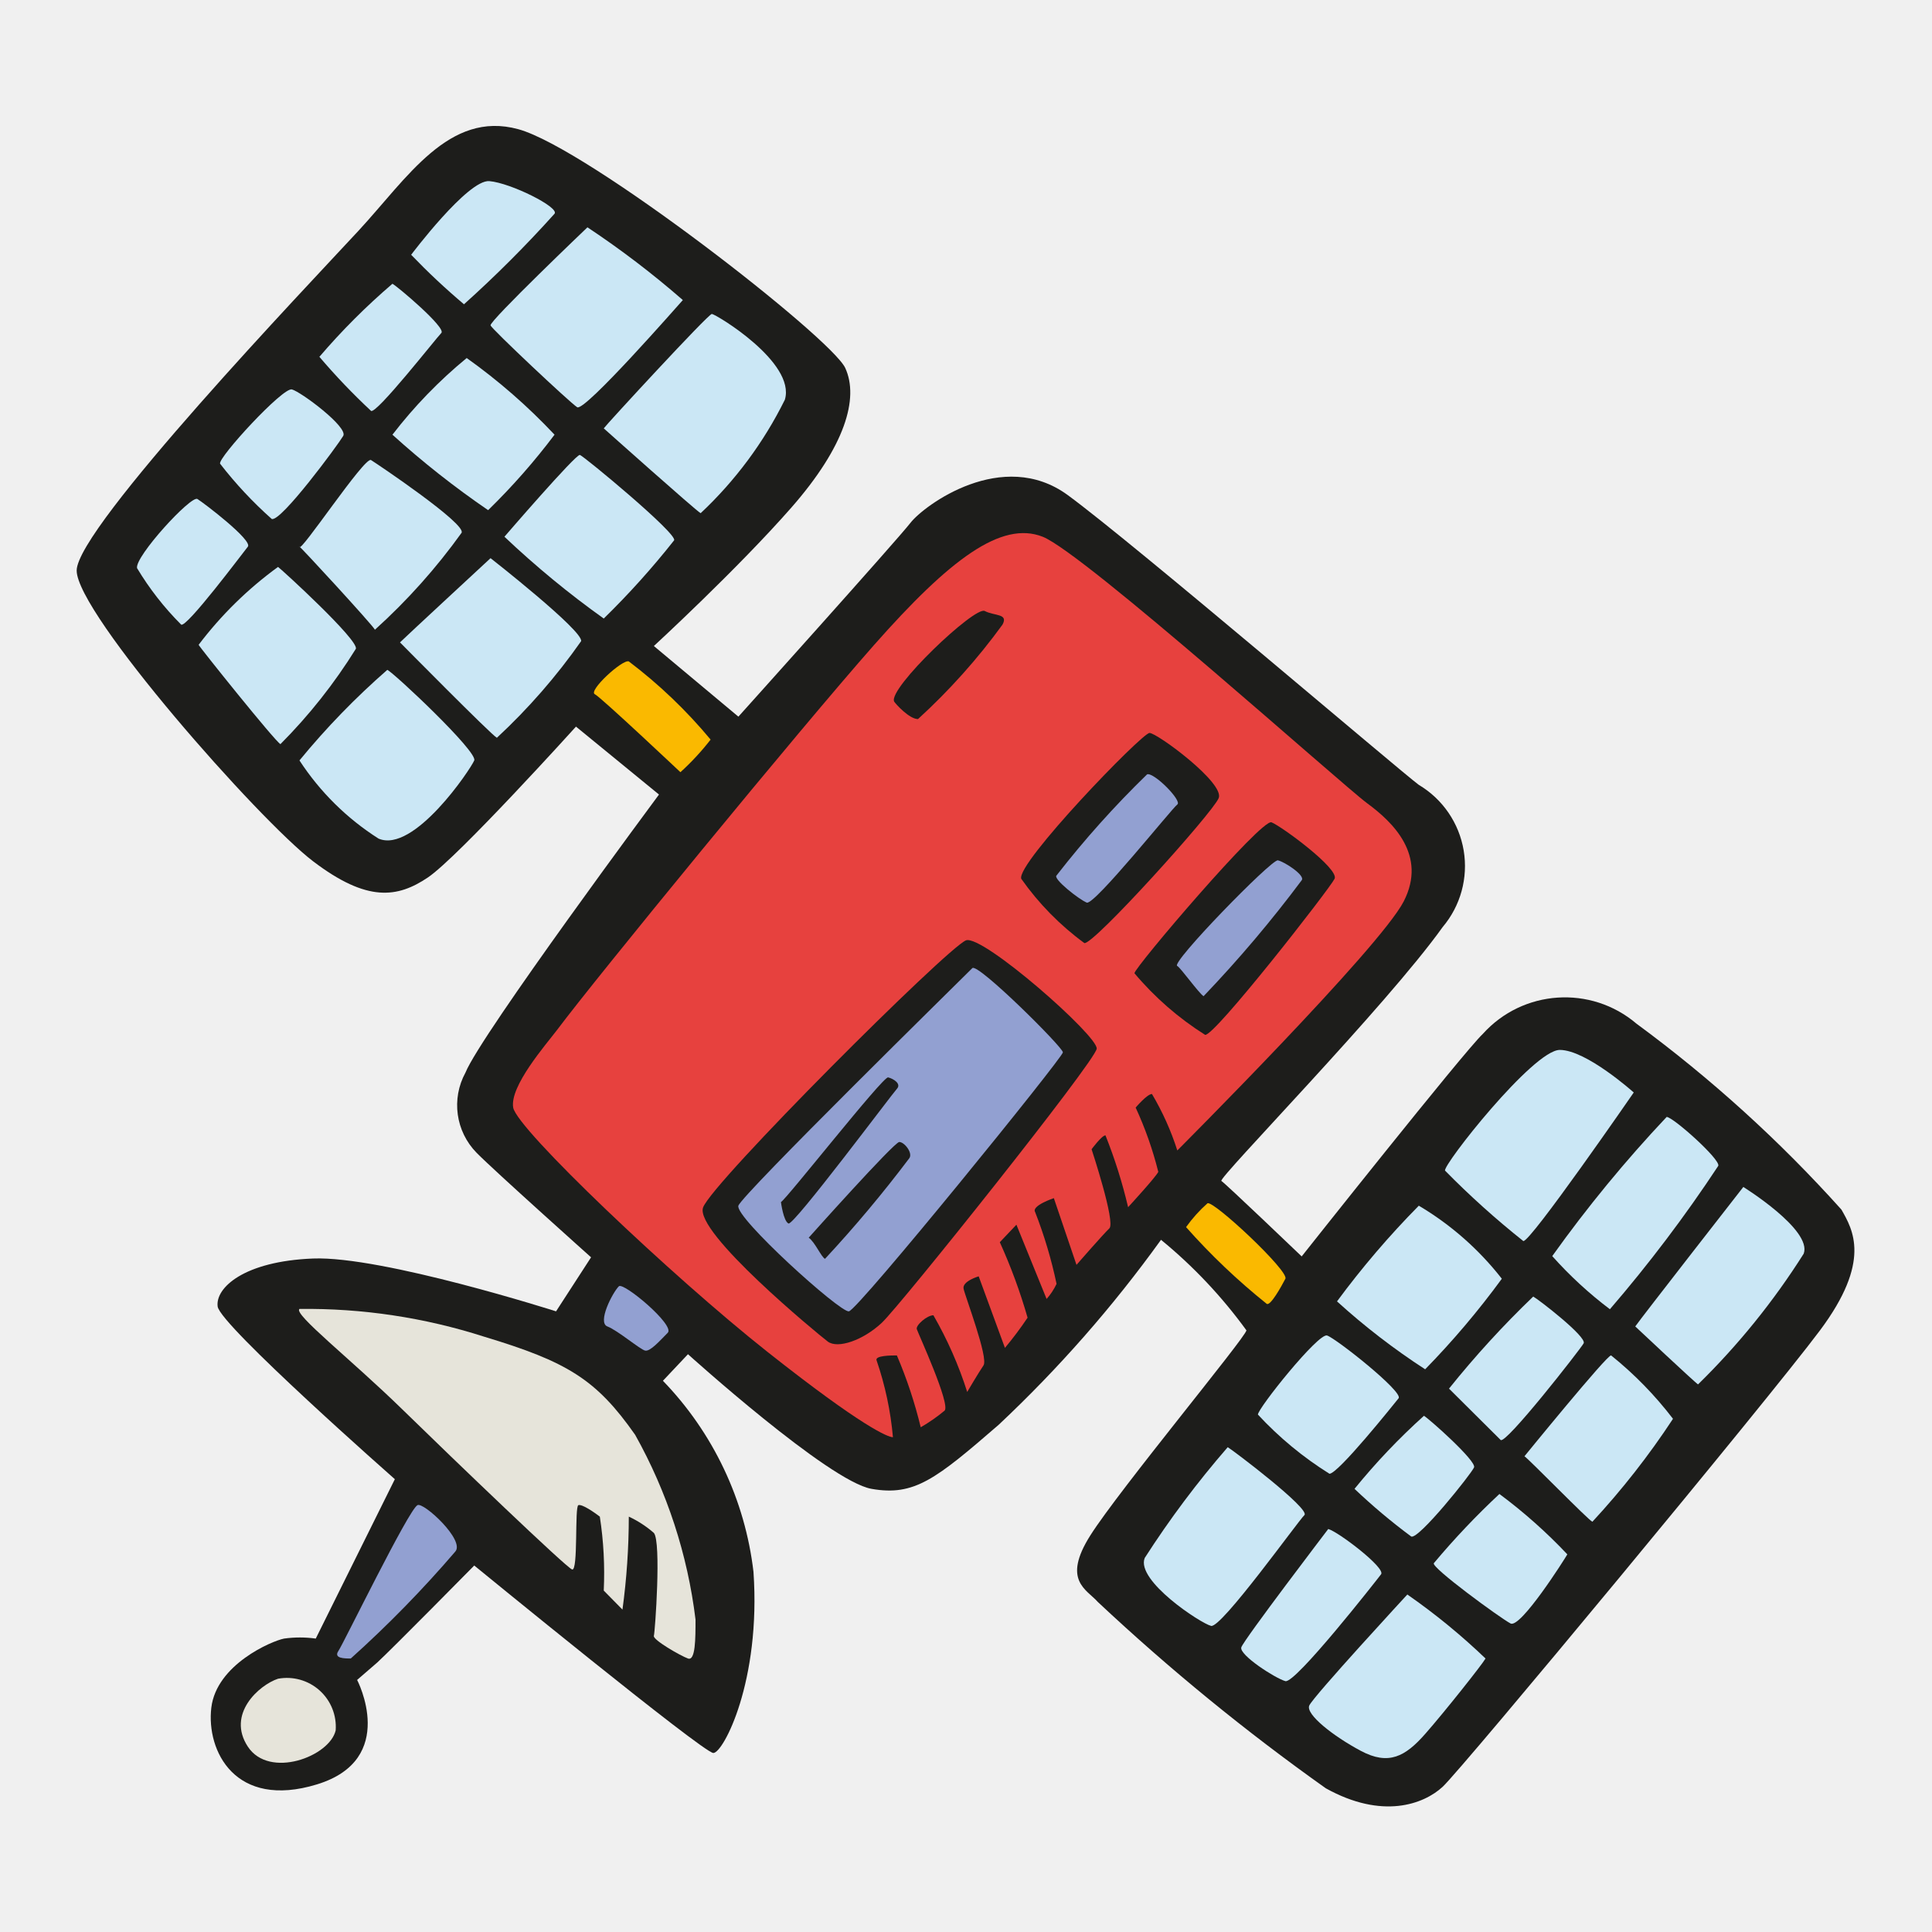
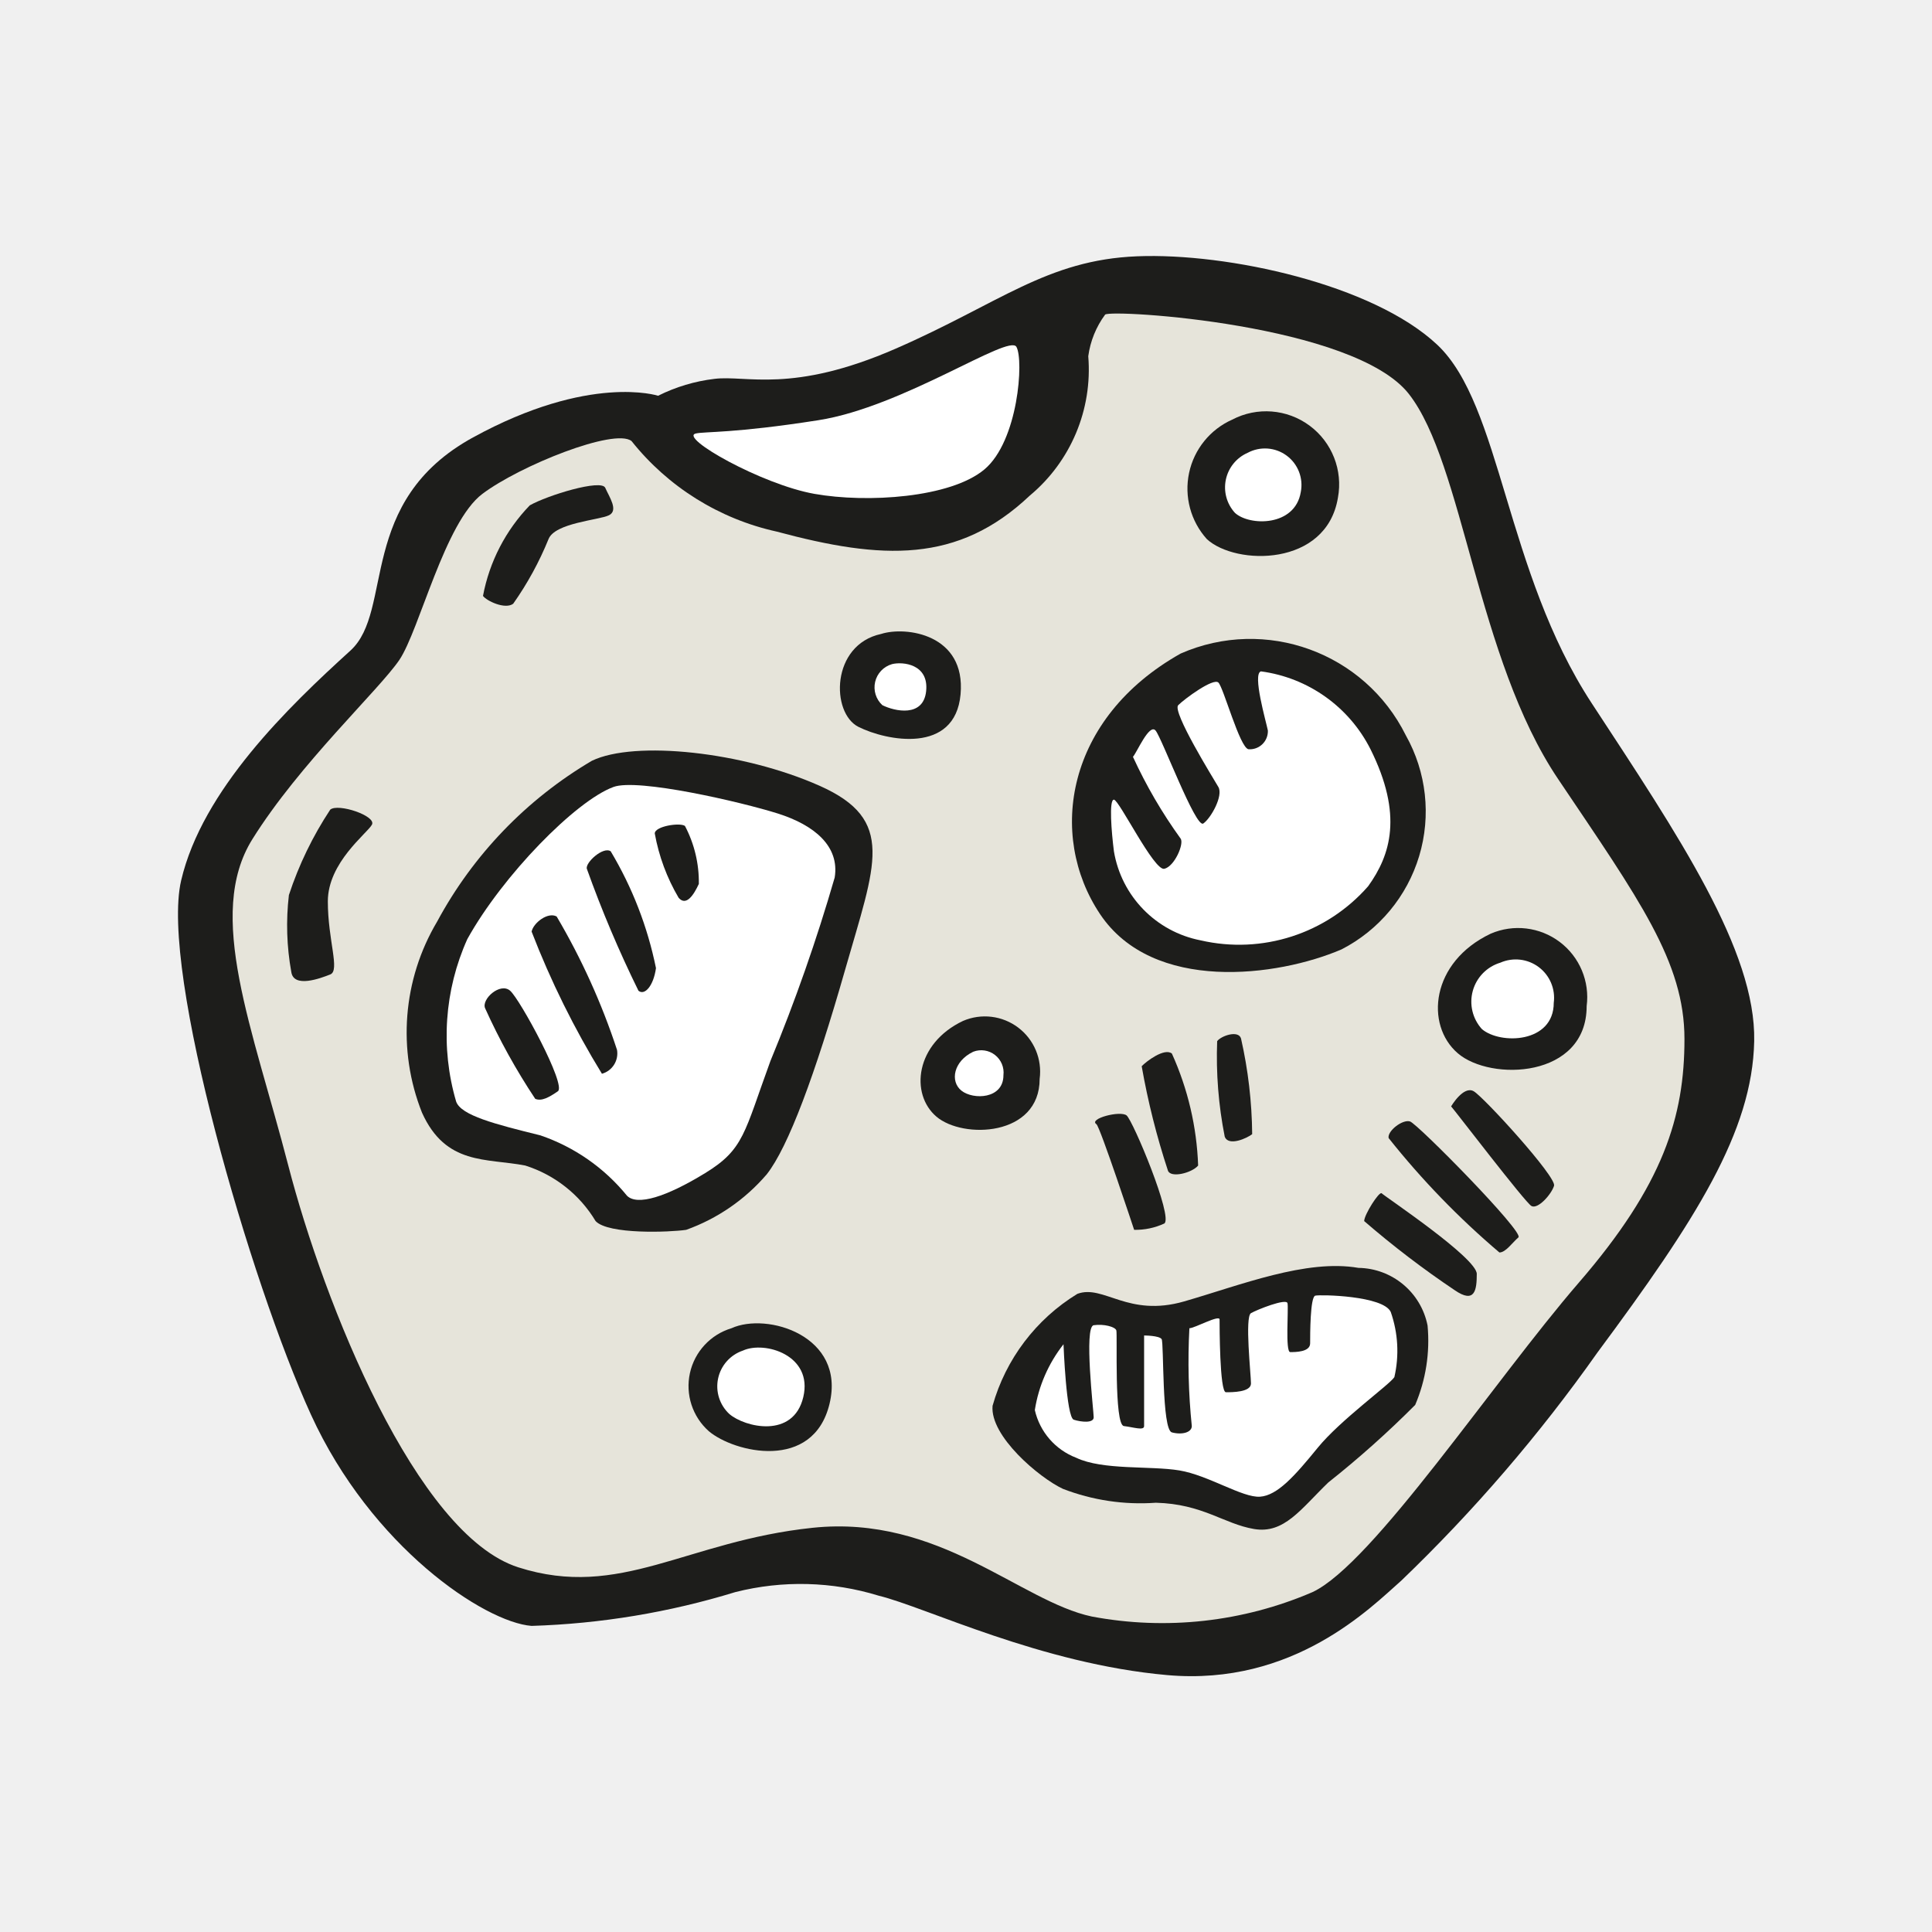
<svg xmlns="http://www.w3.org/2000/svg" width="800px" height="800px" viewBox="0 0 64 64">
-   <path d="m21.83 26.32-2.75-2.25s-3.91 4.33-4.91 5-2 .83-3.8-.54-7.83-8.21-7.83-9.63 7.71-9.5 9.33-11.25 3-4 5.3-3.37 10.37 6.91 10.83 7.91 0 2.59-1.79 4.63-4.55 4.58-4.55 4.58l2.8 2.34s5.25-5.84 5.7-6.42 3.05-2.5 5.21-.92 11.09 9.21 11.63 9.6a3.13 3.13 0 0 1 .79 4.71c-1.87 2.62-7.46 8.33-7.33 8.41s2.66 2.5 2.66 2.5 5.38-6.79 6-7.37a3.66 3.66 0 0 1 5.09-.34 44.81 44.81 0 0 1 6.79 6.16c.38.67 1 1.71-.71 4s-11.87 14.54-12.5 15.12-2 1.09-3.87.05a71.75 71.75 0 0 1 -7.55-6.17c-.37-.42-1.2-.71-.25-2.21s5.13-6.54 5.17-6.79a16.09 16.09 0 0 0 -2.83-3 42.28 42.28 0 0 1 -5.38 6.13c-2.08 1.8-2.79 2.37-4.21 2.12s-6.08-4.46-6.08-4.46l-.83.88a10.94 10.94 0 0 1 3 6.33c.25 3.62-1 6-1.33 6s-7.92-6.21-7.92-6.21-2.71 2.75-3.21 3.21l-.67.58s1.38 2.63-1.33 3.46-3.67-1.11-3.5-2.54 2-2.21 2.41-2.29a3.8 3.8 0 0 1 1.05 0l2.62-5.28s-5.79-5.1-5.87-5.72.87-1.5 3.16-1.59 8.05 1.75 8.05 1.75l1.16-1.79s-3.21-2.87-3.79-3.46a2.25 2.25 0 0 1 -.37-2.66c.5-1.25 6.41-9.21 6.41-9.21z" fill="#1d1d1b" />
-   <g fill="#cbe7f5">
-     <path d="m4.54 18.82c-.08-.38 1.79-2.42 2-2.29s1.84 1.37 1.67 1.58-2.04 2.71-2.21 2.58a9.72 9.72 0 0 1 -1.46-1.87z" />
-     <path d="m6.58 21.36a12.57 12.57 0 0 1 2.63-2.58c.16.12 2.66 2.41 2.58 2.71a17.69 17.69 0 0 1 -2.5 3.16c-.17-.08-2.71-3.25-2.71-3.29z" />
-     <path d="m9.92 25.19a25.16 25.16 0 0 1 2.91-3c.21.09 3 2.71 2.88 3s-2 3.09-3.17 2.59a8.69 8.69 0 0 1 -2.62-2.59z" />
-     <path d="m7.29 15.36c-.07-.2 2.08-2.54 2.38-2.46s1.87 1.25 1.7 1.54-2.08 2.88-2.37 2.75a13.48 13.48 0 0 1 -1.71-1.83z" />
-     <path d="m10.58 11.82a22.11 22.11 0 0 1 2.42-2.42c.17.09 1.79 1.46 1.62 1.63s-2.16 2.71-2.33 2.58a21.41 21.41 0 0 1 -1.71-1.79z" />
-     <path d="m13.62 8.44s1.88-2.5 2.59-2.44 2.33.87 2.16 1.08a39.59 39.59 0 0 1 -3 3 23 23 0 0 1 -1.75-1.64z" />
-     <path d="m9.92 18.11c0 .27 2.16-3 2.37-2.87s3.17 2.12 3 2.41a20.14 20.14 0 0 1 -2.87 3.21c-.09-.17-2.5-2.79-2.5-2.75z" />
-     <path d="m13.25 21.28c.17-.17 3-2.79 3-2.79s3.08 2.41 3 2.75a20.12 20.12 0 0 1 -2.79 3.2c-.17-.08-3.21-3.16-3.21-3.16z" />
-     <path d="m13 14.4a15.59 15.59 0 0 1 2.46-2.54 19.56 19.56 0 0 1 2.91 2.54 21.92 21.92 0 0 1 -2.2 2.5 29.79 29.79 0 0 1 -3.17-2.5z" />
-     <path d="m16.25 10.78c-.05-.14 3.21-3.25 3.21-3.25a30.24 30.24 0 0 1 3.16 2.41c-.12.13-3.25 3.71-3.5 3.55s-2.83-2.59-2.87-2.71z" />
-     <path d="m16.71 17.78s2.37-2.75 2.5-2.71 3.25 2.62 3.12 2.83a27.18 27.18 0 0 1 -2.33 2.59 30.78 30.78 0 0 1 -3.29-2.71z" />
-     <path d="m20 14.19c.08-.12 3.46-3.79 3.58-3.79s2.79 1.6 2.42 2.84a13.14 13.14 0 0 1 -2.79 3.76c-.13-.06-3.21-2.81-3.21-2.81z" />
+   <path d="m11.61 21.55c1.45-1.32.19-4.94 4.06-7.06s6.13-1.38 6.13-1.38a5.67 5.67 0 0 1 1.87-.56c1.06-.13 2.56.5 6-1s5-2.94 8-3.06 7.81.93 9.94 2.93 2.25 7.5 5.12 11.88 5.44 8.19 5.38 11.19-1.94 5.93-5.19 10.31a52.15 52.15 0 0 1 -6.5 7.56c-1 .88-3.56 3.5-7.75 3.13s-8-2.25-9.56-2.63a8.8 8.8 0 0 0 -4.75-.12 25.69 25.69 0 0 1 -6.75 1.12c-1.56-.12-5.31-2.62-7.31-7s-5-14.69-4.3-17.69 3.55-5.75 5.61-7.62z" fill="#1d1d1b" />
+   <path d="m13.23 21.86c.67-1 1.5-4.56 2.75-5.5s4.38-2.19 4.94-1.75a8.48 8.48 0 0 0 4.81 3c3.5.94 6 1.06 8.38-1.19a5.43 5.43 0 0 0 1.94-4.62 3 3 0 0 1 .56-1.38c.25-.18 8.25.32 10.06 2.63s2.25 8.75 4.94 12.75 4.19 6.06 4.19 8.62-.69 4.82-3.5 8.07-6.82 9.31-8.82 10.25a12.59 12.59 0 0 1 -7.31.81c-2.37-.5-5.06-3.38-9.25-2.94s-6.37 2.39-9.75 1.31-6.44-8.75-7.62-13.31-2.75-8.31-1.19-10.81 4.19-4.94 4.87-5.94z" fill="#e6e4da" />
+   <path d="m23.05 14.36c.32-.07 1.25 0 4.06-.44s6.31-2.87 6.56-2.43.06 3.12-1.06 4.06-3.88 1.12-5.63.81-4.5-1.87-3.93-2z" fill="#ffffff" />
+   <path d="m16 19.74a5.88 5.88 0 0 1 1.55-3c.58-.33 2.37-.88 2.5-.58s.45.75.12.91-1.79.25-2 .79a10.68 10.68 0 0 1 -1.17 2.14c-.27.2-.89-.1-1-.26z" fill="#1d1d1b" />
+   <path d="m10.94 26.82c.26-.22 1.54.21 1.38.5s-1.46 1.25-1.46 2.54.41 2.29.08 2.42-1.21.46-1.29-.08a8.64 8.64 0 0 1 -.08-2.55 11.84 11.84 0 0 1 1.37-2.83z" fill="#1d1d1b" />
+   <path d="m40.82 13.9a2.42 2.42 0 0 1 3.5 2.59c-.38 2.29-3.38 2.25-4.34 1.37a2.5 2.5 0 0 1 .84-3.96z" fill="#1d1d1b" />
+   <path d="m41.33 15a1.21 1.21 0 0 1 1.76 1.3c-.19 1.15-1.7 1.13-2.18.69a1.25 1.25 0 0 1 .42-1.99z" fill="#ffffff" />
+   <path d="m29.19 21c.81-.26 2.81 0 2.63 2s-2.46 1.54-3.38 1.08-.92-2.72.75-3.08z" fill="#1d1d1b" />
+   <path d="m29.55 22c.36-.09 1.22 0 1.13.89s-1.05.67-1.45.47a.8.8 0 0 1 .32-1.36z" fill="#ffffff" />
+   <path d="m19.61 25.2c1.42-.68 5-.3 7.54.83s1.85 2.58.85 6.08-1.89 5.89-2.6 6.79a6.32 6.32 0 0 1 -2.67 1.84c-.54.08-2.58.16-3-.29a4.19 4.19 0 0 0 -2.33-1.84c-1.29-.25-2.63 0-3.42-1.75a7.19 7.19 0 0 1 .5-6.33 13.75 13.75 0 0 1 5.13-5.33z" fill="#1d1d1b" />
+   <path d="m20.32 26.07c.8-.3 4.25.5 5.45.88s2.05 1.08 1.88 2.12a58.3 58.3 0 0 1 -2.13 6.08c-.87 2.38-.87 2.92-2.16 3.71s-2.25 1.09-2.59.75a6.33 6.33 0 0 0 -2.87-2c-1.5-.37-2.63-.66-2.79-1.12a7.78 7.78 0 0 1 .37-5.38c1.17-2.11 3.59-4.58 4.84-5.04z" fill="#ffffff" />
+   <path d="m39.11 21.65a5.75 5.75 0 0 1 7.46 2.71 5.14 5.14 0 0 1 -2.13 7.09c-2.12.91-6.25 1.45-8-1.17s-1.12-6.5 2.67-8.63z" fill="#1d1d1b" />
+   <path d="m41.77 22.24a4.77 4.77 0 0 1 3.63 2.58c1.08 2.17.67 3.5-.08 4.54a5.68 5.68 0 0 1 -5.55 1.79 3.61 3.61 0 0 1 -2.87-2.95c-.08-.63-.17-1.71 0-1.71s1.33 2.37 1.67 2.29.66-.83.54-1a16.06 16.06 0 0 1 -1.58-2.71c.12-.12.54-1.12.75-.87s1.33 3.25 1.58 3.08.67-.92.5-1.21-1.54-2.5-1.33-2.71 1.16-.91 1.33-.75.71 2.17 1 2.21a.6.6 0 0 0 .64-.62c-.06-.3-.52-1.88-.23-1.96z" fill="#ffffff" />
+   <path d="m16.07 33.4c-.13-.3.5-.87.83-.58s1.87 3.13 1.58 3.33-.54.34-.75.25a21.16 21.16 0 0 1 -1.66-3z" fill="#1d1d1b" />
+   <path d="m17.61 30.86c.06-.29.54-.66.83-.5a22.57 22.57 0 0 1 2 4.42.7.7 0 0 1 -.5.79 28.93 28.93 0 0 1 -2.33-4.71z" fill="#1d1d1b" />
+   <path d="m19.44 28.78c-.06-.2.54-.75.79-.58a12.31 12.31 0 0 1 1.5 3.87c-.08.58-.37.92-.58.75a38.56 38.56 0 0 1 -1.71-4.04z" fill="#1d1d1b" />
+   <path d="m21.69 27.61c0-.24.83-.37 1-.25a4 4 0 0 1 .46 1.92c-.17.37-.42.75-.67.46a6.45 6.45 0 0 1 -.79-2.13z" fill="#1d1d1b" />
+   <path d="m31.9 33.82a1.83 1.83 0 0 1 2.54 1.92c0 1.91-2.54 2-3.42 1.25s-.7-2.42.88-3.17z" fill="#1d1d1b" />
+   <path d="m32.24 34.84a.74.74 0 0 1 1 .78c0 .79-1 .82-1.39.51s-.26-.98.39-1.29z" fill="#ffffff" />
+   <path d="m49.38 30.93a2.29 2.29 0 0 1 3.18 2.4c0 2.39-3.18 2.5-4.27 1.56s-.89-3.02 1.09-3.96z" fill="#1d1d1b" />
+   <path d="m49.7 31.89a1.27 1.27 0 0 1 1.77 1.33c0 1.34-1.77 1.39-2.38.87a1.35 1.35 0 0 1 .61-2.2z" fill="#ffffff" />
+   <path d="m24.23 44c1.18-.54 3.79.25 3.25 2.5s-3.16 1.62-4 .91a2 2 0 0 1 .75-3.41z" fill="#1d1d1b" />
+   <path d="m24.61 44.74c.72-.33 2.33.15 2 1.54s-1.94 1-2.45.56a1.25 1.25 0 0 1 .45-2.1z" fill="#ffffff" />
+   <path d="m35.69 42.86c.87-.32 1.67.79 3.54.25s4.04-1.41 5.77-1.11a2.37 2.37 0 0 1 2.29 1.91 5.43 5.43 0 0 1 -.41 2.63 33 33 0 0 1 -2.88 2.57c-.91.88-1.46 1.71-2.46 1.54s-1.7-.83-3.25-.87a7.12 7.12 0 0 1 -3.08-.46c-.79-.37-2.42-1.75-2.33-2.75a6.37 6.37 0 0 1 2.81-3.71z" fill="#1d1d1b" />
+   <path d="m35.23 44.53s.09 2.42.34 2.5.66.12.66-.08-.33-3 0-3.05.71.05.75.17-.08 3.13.25 3.17.67.16.67 0 0-3 0-3 .5 0 .58.12 0 3 .34 3.09.66 0 .66-.21a20.84 20.84 0 0 1 -.08-3.24c.17 0 1-.46 1-.29s0 2.41.21 2.41.83 0 .83-.29-.21-2.21 0-2.33 1.17-.5 1.21-.33-.08 1.62.09 1.62.66 0 .66-.29 0-1.54.17-1.58 2.25 0 2.5.54a3.89 3.89 0 0 1 .12 2.16c-.16.25-1.79 1.42-2.54 2.34s-1.33 1.58-1.91 1.62-1.71-.71-2.67-.87-2.54 0-3.42-.42a2.22 2.22 0 0 1 -1.37-1.58 4.7 4.7 0 0 1 .95-2.18z" fill="#ffffff" />
+   <g fill="#1d1d1b">
+     <path d="m36.32 37.24c-.27-.18.79-.46 1-.29s1.55 3.37 1.25 3.58a2.28 2.28 0 0 1 -1 .21s-1.13-3.42-1.25-3.5z" />
+     <path d="m37.82 35.32c.14-.15.75-.62 1-.42a9.85 9.85 0 0 1 .87 3.71c-.21.25-.91.42-1 .17a24.72 24.72 0 0 1 -.87-3.46z" />
+     <path d="m40.32 34.49c.12-.17.7-.38.79-.09a14.94 14.94 0 0 1 .37 3.17c-.16.13-.79.42-.91.08a13.65 13.65 0 0 1 -.25-3.16z" />
+     <path d="m45.77 39.53c.14.13 3.15 2.14 3.15 2.67s-.06 1-.73.54a30.94 30.94 0 0 1 -3-2.29c0-.21.5-1 .58-.92z" />
+     <path d="m46 37.7c-.05-.23.46-.63.71-.55s3.79 3.67 3.59 3.84-.42.5-.63.5a27 27 0 0 1 -3.67-3.79z" />
+     <path d="m48.07 36.65s.41-.7.75-.5 2.75 2.84 2.66 3.13-.54.79-.75.67-2.54-3.17-2.66-3.3z" />
  </g>
-   <path d="m19.71 23c-.25-.1.91-1.17 1.12-1.09a16.36 16.36 0 0 1 2.71 2.59 8.52 8.52 0 0 1 -1 1.08s-2.62-2.47-2.83-2.58z" fill="#fab900" />
-   <path d="m18.46 34.11c1.27-1.7 8-9.92 10.5-12.75s4.21-4.12 5.58-3.58 9.92 8.22 10.75 8.83 2 1.71 1.21 3.25-7.5 8.25-7.5 8.25a9.06 9.06 0 0 0 -.84-1.87c-.16 0-.54.45-.54.45a12 12 0 0 1 .75 2.13c-.08.17-1 1.17-1 1.17a16.76 16.76 0 0 0 -.75-2.38c-.12 0-.46.46-.46.46s.8 2.42.59 2.62-1.09 1.21-1.09 1.21l-.75-2.21s-.75.25-.62.46a15.07 15.07 0 0 1 .71 2.38 2.11 2.11 0 0 1 -.33.5l-1-2.46-.55.58a18.15 18.15 0 0 1 .92 2.5 11.74 11.74 0 0 1 -.75 1l-.87-2.37s-.55.16-.5.41.83 2.29.66 2.54-.54.88-.54.88a12.93 12.93 0 0 0 -1.12-2.54c-.21 0-.59.33-.55.46s1.13 2.5.92 2.7a5.6 5.6 0 0 1 -.79.55 15.07 15.07 0 0 0 -.79-2.38c-.17 0-.75 0-.67.17a10.74 10.74 0 0 1 .54 2.54c-.16 0-1-.33-4.16-2.83s-8.3-7.38-8.42-8.09 1.08-2.08 1.46-2.58z" fill="#e7413e" />
-   <path d="m9.92 43.36a19.25 19.25 0 0 1 6.12.92c2.75.83 3.71 1.41 5 3.25a16.63 16.63 0 0 1 2 6.12c0 .63 0 1.38-.25 1.29s-1.17-.62-1.13-.75.25-3.12 0-3.41a3.51 3.51 0 0 0 -.83-.54 23.05 23.05 0 0 1 -.21 3.08l-.62-.63a12.29 12.29 0 0 0 -.13-2.45c-.17-.13-.58-.42-.71-.38s0 2.21-.21 2.13-3.91-3.63-5.62-5.3-3.62-3.16-3.41-3.33z" fill="#e6e4da" />
-   <path d="m13.83 49.86c.2-.11 1.59 1.17 1.25 1.54a37.94 37.94 0 0 1 -3.46 3.54c-.2 0-.58 0-.41-.25s2.33-4.69 2.62-4.83z" fill="#92a0d1" />
-   <path d="m9.21 55.61a1.62 1.62 0 0 1 1.91 1.71c-.2.87-2.2 1.62-2.91.54s.37-2.04 1-2.25z" fill="#e6e4da" />
-   <path d="m20.5 42.61c.15-.15 1.87 1.29 1.62 1.54s-.58.63-.75.59-.91-.67-1.25-.8.17-1.12.38-1.33z" fill="#92a0d1" />
-   <path d="m29.62 23.24c-.21-.43 2.67-3.17 3-3s.79.08.59.45a20.77 20.77 0 0 1 -2.8 3.13c-.29 0-.74-.5-.79-.58z" fill="#1d1d1b" />
-   <path d="m33.83 29.11c-.17-.51 4-4.83 4.25-4.83s2.5 1.66 2.29 2.16-4.16 4.88-4.45 4.8a9.21 9.21 0 0 1 -2.09-2.13z" fill="#1d1d1b" />
-   <path d="m37.58 32.24c0-.19 4.21-5.13 4.54-5s2.25 1.54 2.09 1.87-4 5.25-4.29 5.17a10.07 10.07 0 0 1 -2.34-2.04z" fill="#1d1d1b" />
-   <path d="m38 25.65c.23-.07 1.17.88 1 1s-2.75 3.35-3 3.25-1.13-.79-1-.9a32.28 32.28 0 0 1 3-3.35z" fill="#92a0d1" />
-   <path d="m39 32c-.26-.07 3.12-3.54 3.33-3.5s.92.5.79.66a41.35 41.35 0 0 1 -3.25 3.84c-.16-.1-.75-.93-.87-1z" fill="#92a0d1" />
-   <path d="m32 31.15c.55-.2 4.38 3.17 4.33 3.59s-6.5 8.5-7.12 9.08-1.46.87-1.79.62-4.42-3.62-4.13-4.44 8.08-8.6 8.71-8.85z" fill="#1d1d1b" />
-   <path d="m32.21 32.07c.18-.18 3 2.62 3 2.79s-6.79 8.54-7.09 8.58-3.79-3.12-3.66-3.5 7.33-7.45 7.75-7.87z" fill="#92a0d1" />
-   <path d="m25.87 39.82c.17-.08 3.38-4.17 3.55-4.13s.45.21.29.38-3.42 4.54-3.59 4.46-.25-.71-.25-.71z" fill="#1d1d1b" />
-   <path d="m26.79 41s2.83-3.17 3-3.17.46.37.33.54a42.23 42.23 0 0 1 -2.79 3.33c-.12-.05-.33-.55-.54-.7z" fill="#1d1d1b" />
-   <path d="m40 39.86c.2-.1 2.71 2.25 2.58 2.5s-.5.92-.62.83a21.59 21.59 0 0 1 -2.67-2.54 4.68 4.68 0 0 1 .71-.79z" fill="#fab900" />
-   <path d="m47.87 38.78c-.1-.16 2.92-4 3.8-4s2.45 1.41 2.45 1.41-3.45 5-3.66 4.92a28.6 28.6 0 0 1 -2.59-2.33z" fill="#cbe7f5" />
-   <path d="m51.42 41.61a44 44 0 0 1 3.79-4.61c.21 0 1.79 1.41 1.71 1.62a46.52 46.52 0 0 1 -3.59 4.75 13.24 13.24 0 0 1 -1.91-1.76z" fill="#cbe7f5" />
-   <path d="m54.17 43.94c.2-.29 3.58-4.62 3.58-4.62s2.29 1.42 2 2.21a24 24 0 0 1 -3.5 4.33c-.08-.04-2.08-1.92-2.08-1.92z" fill="#cbe7f5" />
-   <path d="m47 39.94a9.87 9.87 0 0 1 2.75 2.42 27.57 27.57 0 0 1 -2.54 3 22.73 22.73 0 0 1 -2.92-2.25 29.12 29.12 0 0 1 2.71-3.17z" fill="#cbe7f5" />
-   <path d="m48 46a31.77 31.77 0 0 1 2.79-3.05c.17.09 1.79 1.34 1.67 1.55s-2.59 3.37-2.75 3.2z" fill="#cbe7f5" />
-   <path d="m50.5 48.24s2.75-3.38 2.87-3.34a12.16 12.16 0 0 1 2.05 2.1 26.06 26.06 0 0 1 -2.67 3.41c-.13-.05-2.08-2.05-2.25-2.17z" fill="#cbe7f5" />
-   <path d="m49.67 49.49a17.14 17.14 0 0 1 2.25 2c-.09.16-1.55 2.46-1.88 2.29s-2.67-1.88-2.54-2a25.79 25.79 0 0 1 2.17-2.29z" fill="#cbe7f5" />
-   <path d="m46.62 52.82a21.43 21.43 0 0 1 2.59 2.12c-.09.17-1.34 1.75-2 2.5s-1.21 1.05-2.13.56-1.83-1.21-1.71-1.5 3.25-3.68 3.25-3.68z" fill="#cbe7f5" />
-   <path d="m41.67 46.86c0-.21 2-2.71 2.29-2.62s2.54 1.87 2.37 2.08-2 2.5-2.29 2.5a11.62 11.62 0 0 1 -2.37-1.96z" fill="#cbe7f5" />
-   <path d="m44.87 49.32a21.41 21.41 0 0 1 2.3-2.42c.16.09 1.75 1.5 1.66 1.71s-1.83 2.39-2.08 2.29a20.09 20.09 0 0 1 -1.88-1.58z" fill="#cbe7f5" />
-   <path d="m44 50.65c.33.09 1.91 1.29 1.75 1.5s-2.84 3.63-3.17 3.54-1.54-.87-1.46-1.12 2.88-3.92 2.88-3.92z" fill="#cbe7f5" />
-   <path d="m40.67 47.94c.16.09 2.75 2.05 2.54 2.25s-2.75 3.75-3.09 3.67-2.5-1.5-2.2-2.25a31.73 31.73 0 0 1 2.75-3.67z" fill="#cbe7f5" />
</svg>
